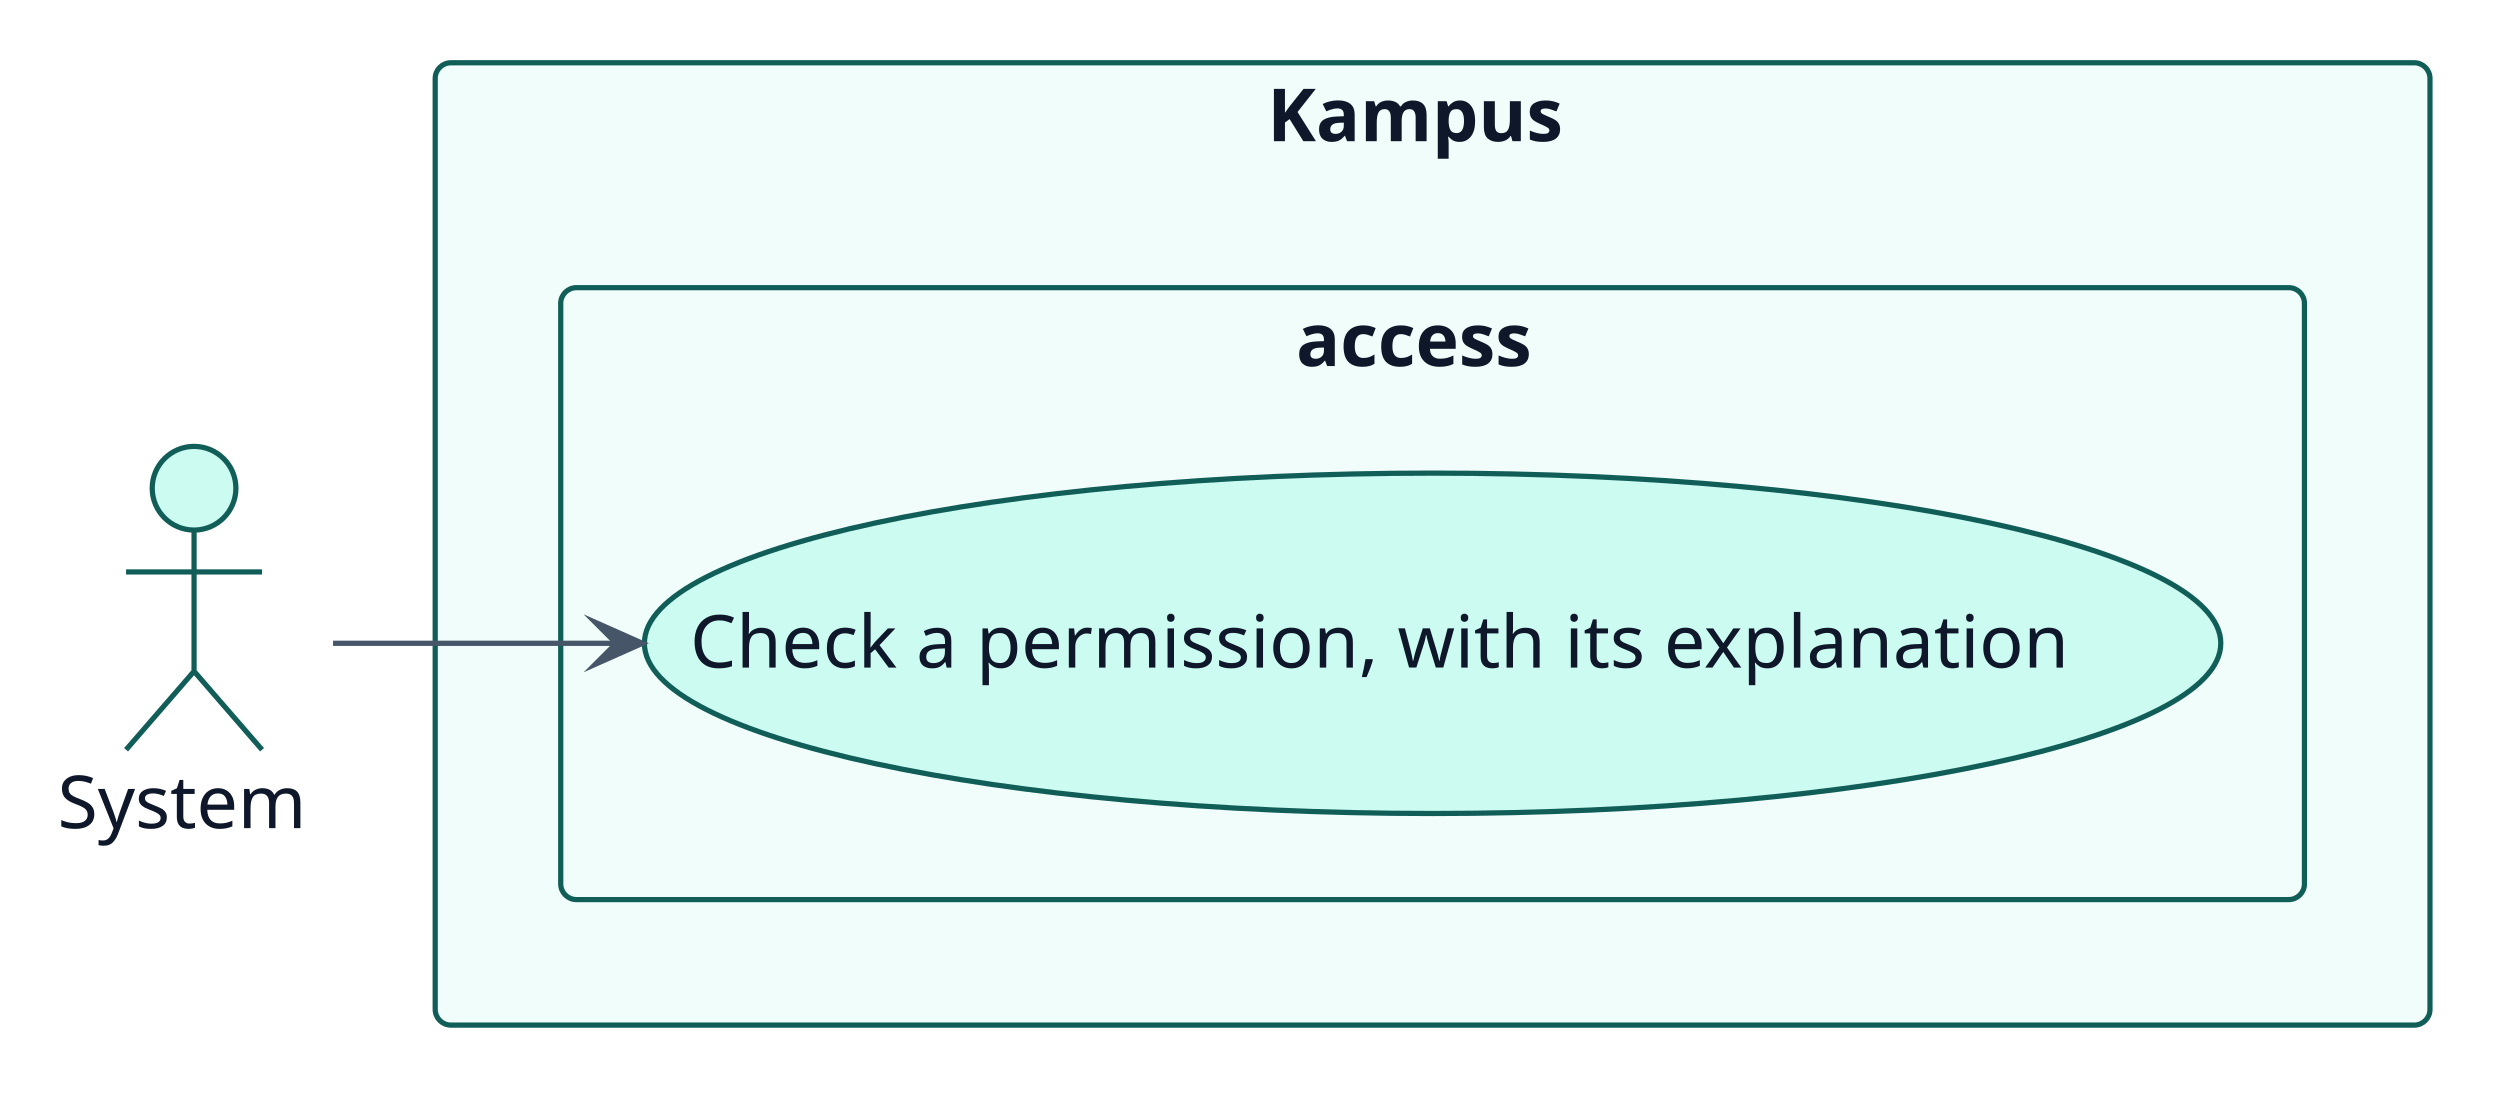
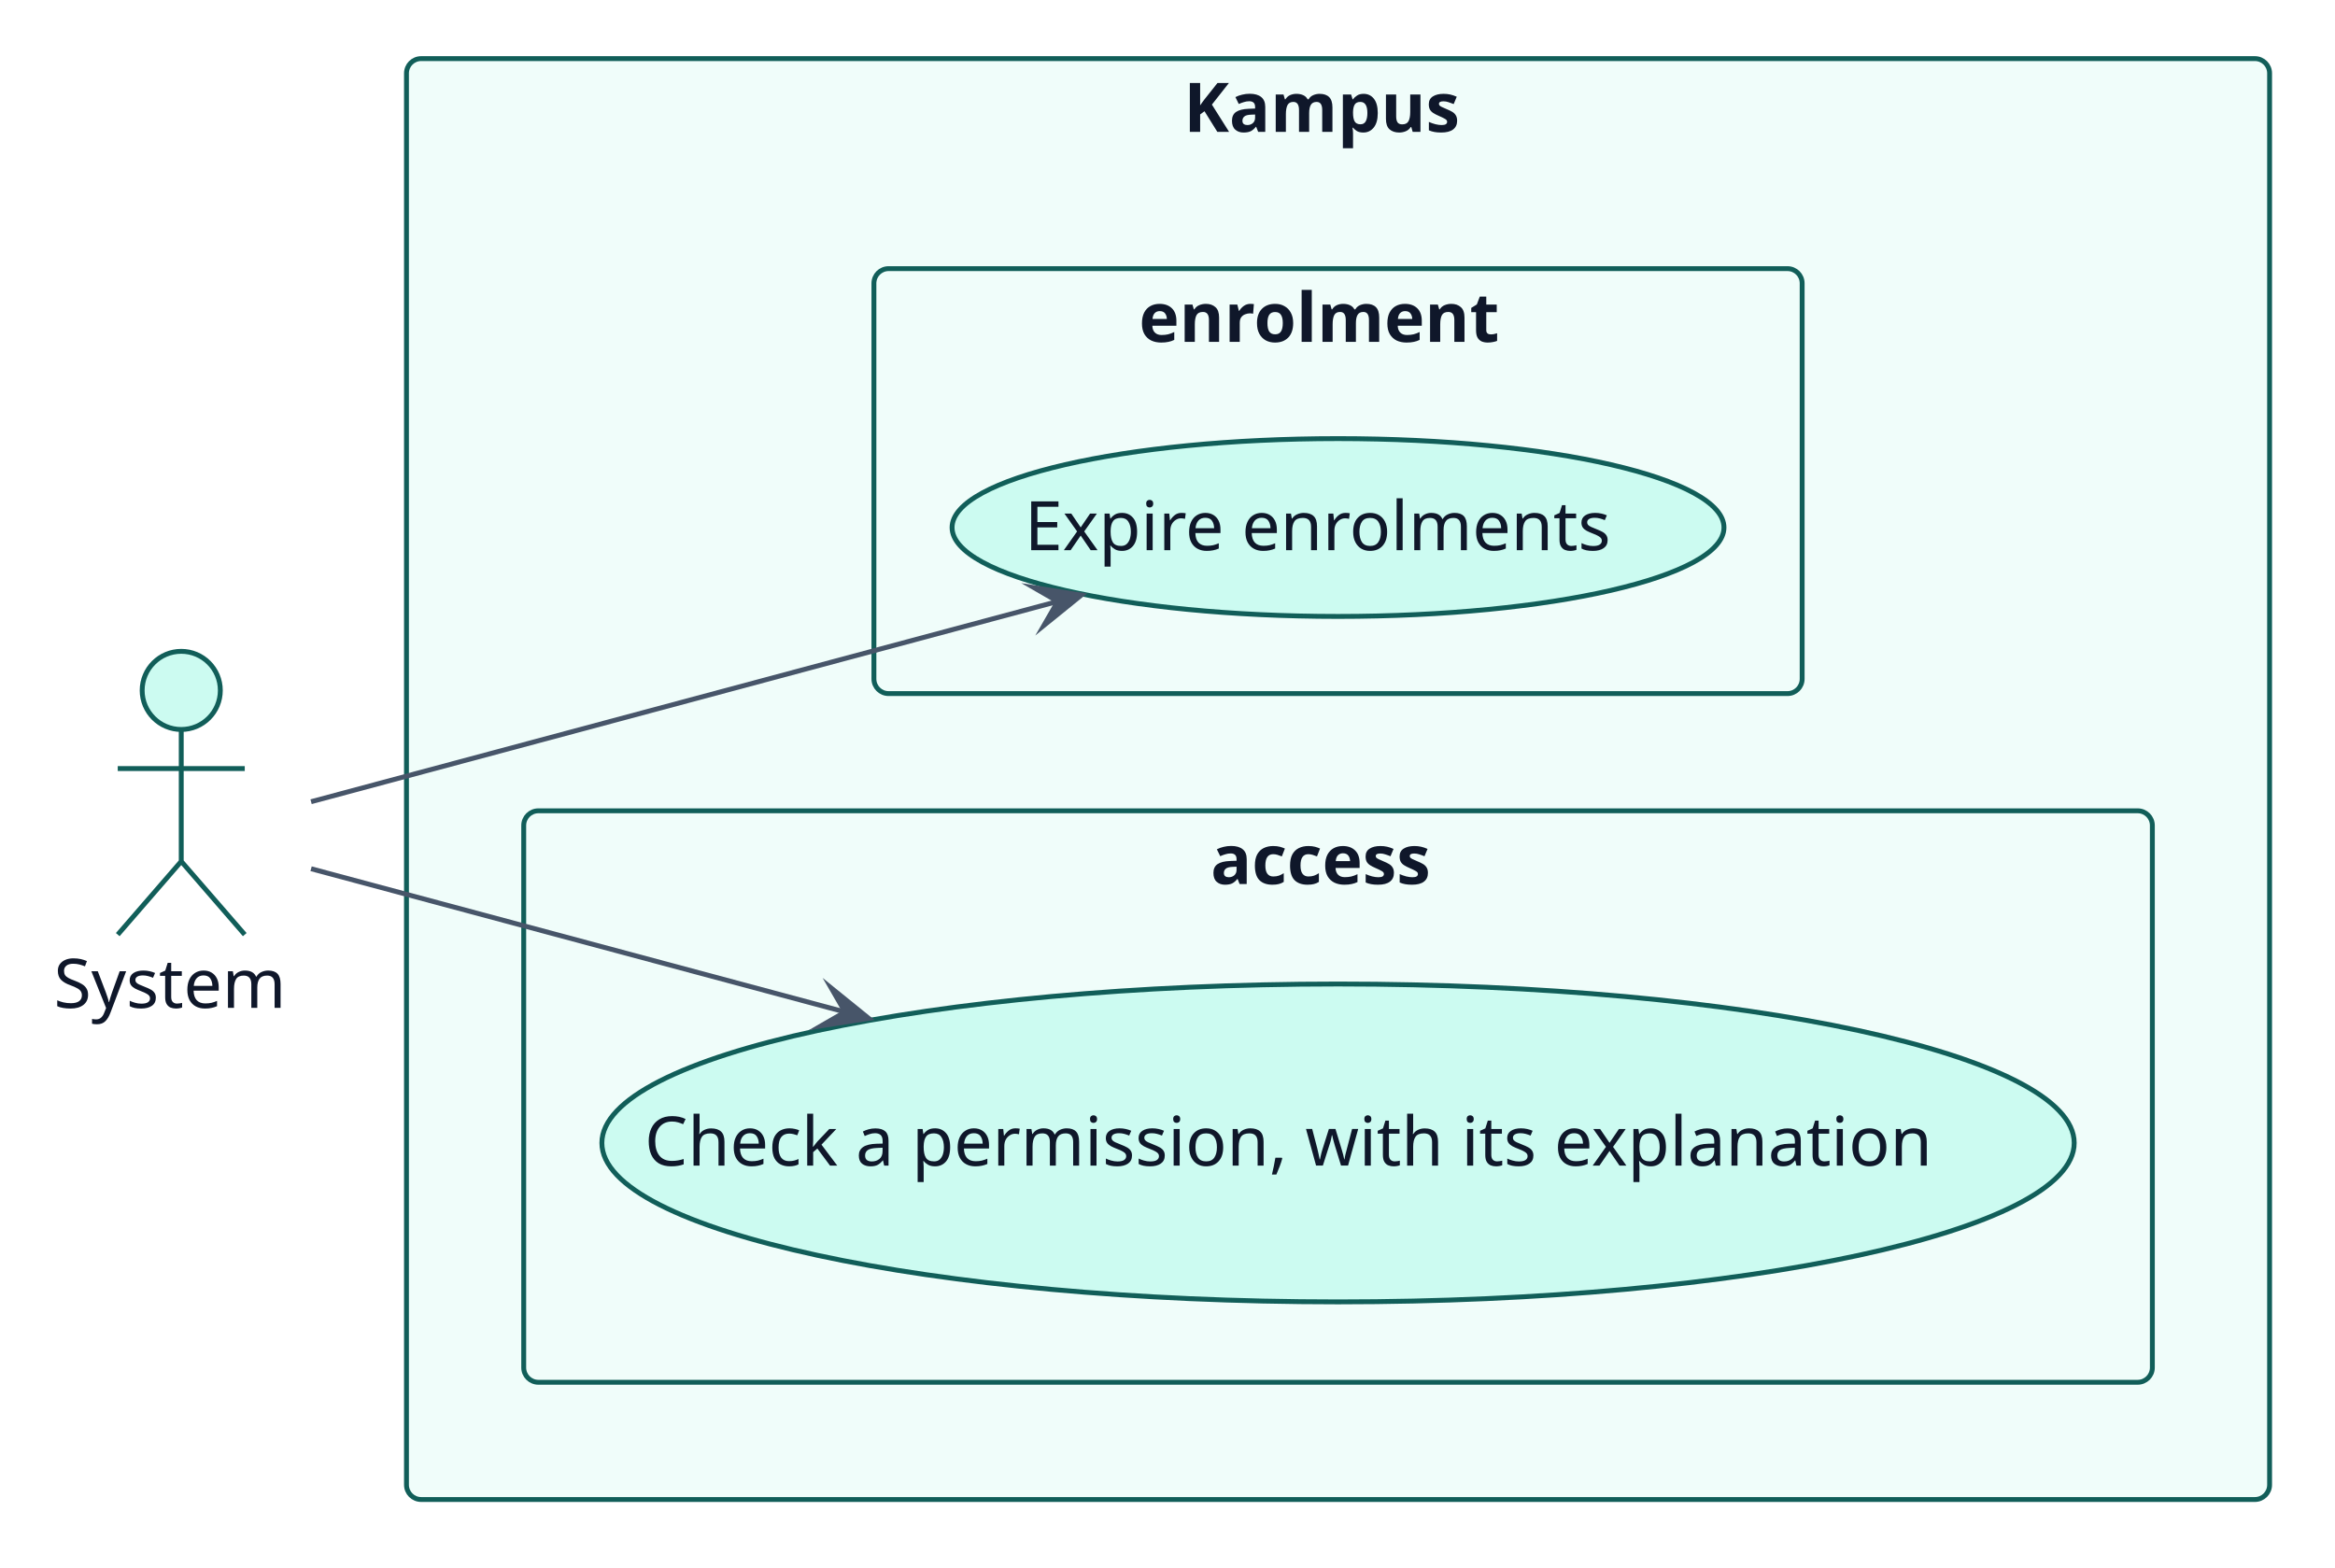
- <svg xmlns="http://www.w3.org/2000/svg" version="1.1" data-diagram-type="DESCRIPTION" style="width:478px;height:210px;background:#FFFFFF;" width="478px" height="210px" viewBox="0 0 478 210" zoomAndPan="magnify" preserveAspectRatio="none" contentStyleType="text/css">
+ <svg xmlns="http://www.w3.org/2000/svg" version="1.1" data-diagram-type="DESCRIPTION" style="width:478px;height:321px;background:#FFFFFF;" width="478px" height="321px" viewBox="0 0 478 321" zoomAndPan="magnify" preserveAspectRatio="none" contentStyleType="text/css">
  <defs />
  <g font-family="sans-serif" lengthAdjust="spacing">
    <g class="cluster" data-qualified-name="Kampus" id="ent0002" data-source-line="111">
-       <rect x="83.21" y="12" width="381.4" height="184" fill="#F0FDFA" style="stroke:#115E59;stroke-width:1;" rx="3" ry="3" />
+       <rect x="83.21" y="12" width="381.4" height="295" fill="#F0FDFA" style="stroke:#115E59;stroke-width:1;" rx="3" ry="3" />
      <text x="242.307" y="26.995" fill="#0F172A" font-size="14" textLength="63.205" font-weight="700" font-family="Verdana">Kampus</text>
    </g>
    <g class="cluster" data-qualified-name="Kampus.access" id="ent0003" data-source-line="112">
-       <rect x="107.21" y="55" width="333.4" height="117" fill="#F0FDFA" style="stroke:#115E59;stroke-width:1;" rx="3" ry="3" />
-       <text x="247.807" y="69.995" fill="#0F172A" font-size="14" textLength="52.206" font-weight="700" font-family="Verdana">access</text>
+       <rect x="107.21" y="166" width="333.4" height="117" fill="#F0FDFA" style="stroke:#115E59;stroke-width:1;" rx="3" ry="3" />
+       <text x="247.807" y="180.995" fill="#0F172A" font-size="14" textLength="52.206" font-weight="700" font-family="Verdana">access</text>
+     </g>
+     <g class="cluster" data-qualified-name="Kampus.enrolment" id="ent0005" data-source-line="115">
+       <rect x="178.9" y="55" width="190.02" height="87" fill="#F0FDFA" style="stroke:#115E59;stroke-width:1;" rx="3" ry="3" />
+       <text x="233.147" y="69.995" fill="#0F172A" font-size="14" textLength="81.525" font-weight="700" font-family="Verdana">enrolment</text>
    </g>
    <g class="entity" data-qualified-name="Kampus.access.UC_checkPermission" id="ent0004" data-source-line="113">
-       <ellipse cx="273.912" cy="123" rx="150.702" ry="32.54" fill="#CCFBF1" style="stroke:#115E59;stroke-width:1;" />
-       <text x="131.94" y="127.649" fill="#0F172A" font-size="14" textLength="283.944" font-family="Verdana">Check a permission, with its explanation</text>
+       <ellipse cx="273.912" cy="234" rx="150.702" ry="32.54" fill="#CCFBF1" style="stroke:#115E59;stroke-width:1;" />
+       <text x="131.94" y="238.649" fill="#0F172A" font-size="14" textLength="283.944" font-family="Verdana">Check a permission, with its explanation</text>
+     </g>
+     <g class="entity" data-qualified-name="Kampus.enrolment.UC_expireEnrolments" id="ent0006" data-source-line="116">
+       <ellipse cx="273.908" cy="108.002" rx="79.008" ry="18.202" fill="#CCFBF1" style="stroke:#115E59;stroke-width:1;" />
+       <text x="209.742" y="112.65" fill="#0F172A" font-size="14" textLength="128.331" font-family="Verdana">Expire enrolments</text>
    </g>
    <g class="entity" data-qualified-name="A_System" id="ent0001" data-source-line="109">
-       <ellipse cx="37.103" cy="93.35" rx="8" ry="8" fill="#CCFBF1" style="stroke:#115E59;stroke-width:1;" />
-       <path d="M37.103,101.35 L37.103,128.35 M24.103,109.35 L50.103,109.35 M37.103,128.35 L24.103,143.35 M37.103,128.35 L50.103,143.35" style="stroke:#115E59;stroke-width:1;" fill="none" />
-       <text x="11" y="158.345" fill="#0F172A" font-size="14" textLength="52.206" font-family="Verdana">System</text>
+       <ellipse cx="37.103" cy="141.35" rx="8" ry="8" fill="#CCFBF1" style="stroke:#115E59;stroke-width:1;" />
+       <path d="M37.103,149.35 L37.103,176.35 M24.103,157.35 L50.103,157.35 M37.103,176.35 L24.103,191.35 M37.103,176.35 L50.103,191.35" style="stroke:#115E59;stroke-width:1;" fill="none" />
+       <text x="11" y="206.345" fill="#0F172A" font-size="14" textLength="52.206" font-family="Verdana">System</text>
    </g>
-     <g class="link" data-entity-1="ent0001" data-entity-2="ent0004" id="lnk5" data-source-line="117" data-link-type="dependency">
-       <path d="M63.68,123 C79.07,123 95.06,123 117.83,123" style="stroke:#475569;stroke-width:1;" fill="none" id="A_System-to-UC_checkPermission" />
-       <polygon points="122.83,123,113.83,119,117.83,123,113.83,127,122.83,123" fill="#475569" style="stroke:#475569;stroke-width:1;stroke-linejoin:miter;stroke-miterlimit:10;" />
+     <g class="link" data-entity-1="ent0001" data-entity-2="ent0004" id="lnk7" data-source-line="120" data-link-type="dependency">
+       <path d="M63.68,177.86 C91.14,185.23 131.581,196.085 173.001,207.195" style="stroke:#475569;stroke-width:1;" fill="none" id="A_System-to-UC_checkPermission" />
+       <polygon points="177.83,208.49,170.174,202.295,173.001,207.195,168.101,210.022,177.83,208.49" fill="#475569" style="stroke:#475569;stroke-width:1;stroke-linejoin:miter;stroke-miterlimit:10;" />
+     </g>
+     <g class="link" data-entity-1="ent0001" data-entity-2="ent0006" id="lnk8" data-source-line="121" data-link-type="dependency">
+       <path d="M63.68,164.14 C101.36,154.03 167.751,136.216 216.541,123.126" style="stroke:#475569;stroke-width:1;" fill="none" id="A_System-to-UC_expireEnrolments" />
+       <polygon points="221.37,121.83,211.641,120.299,216.541,123.126,213.714,128.026,221.37,121.83" fill="#475569" style="stroke:#475569;stroke-width:1;stroke-linejoin:miter;stroke-miterlimit:10;" />
    </g>
  </g>
</svg>
